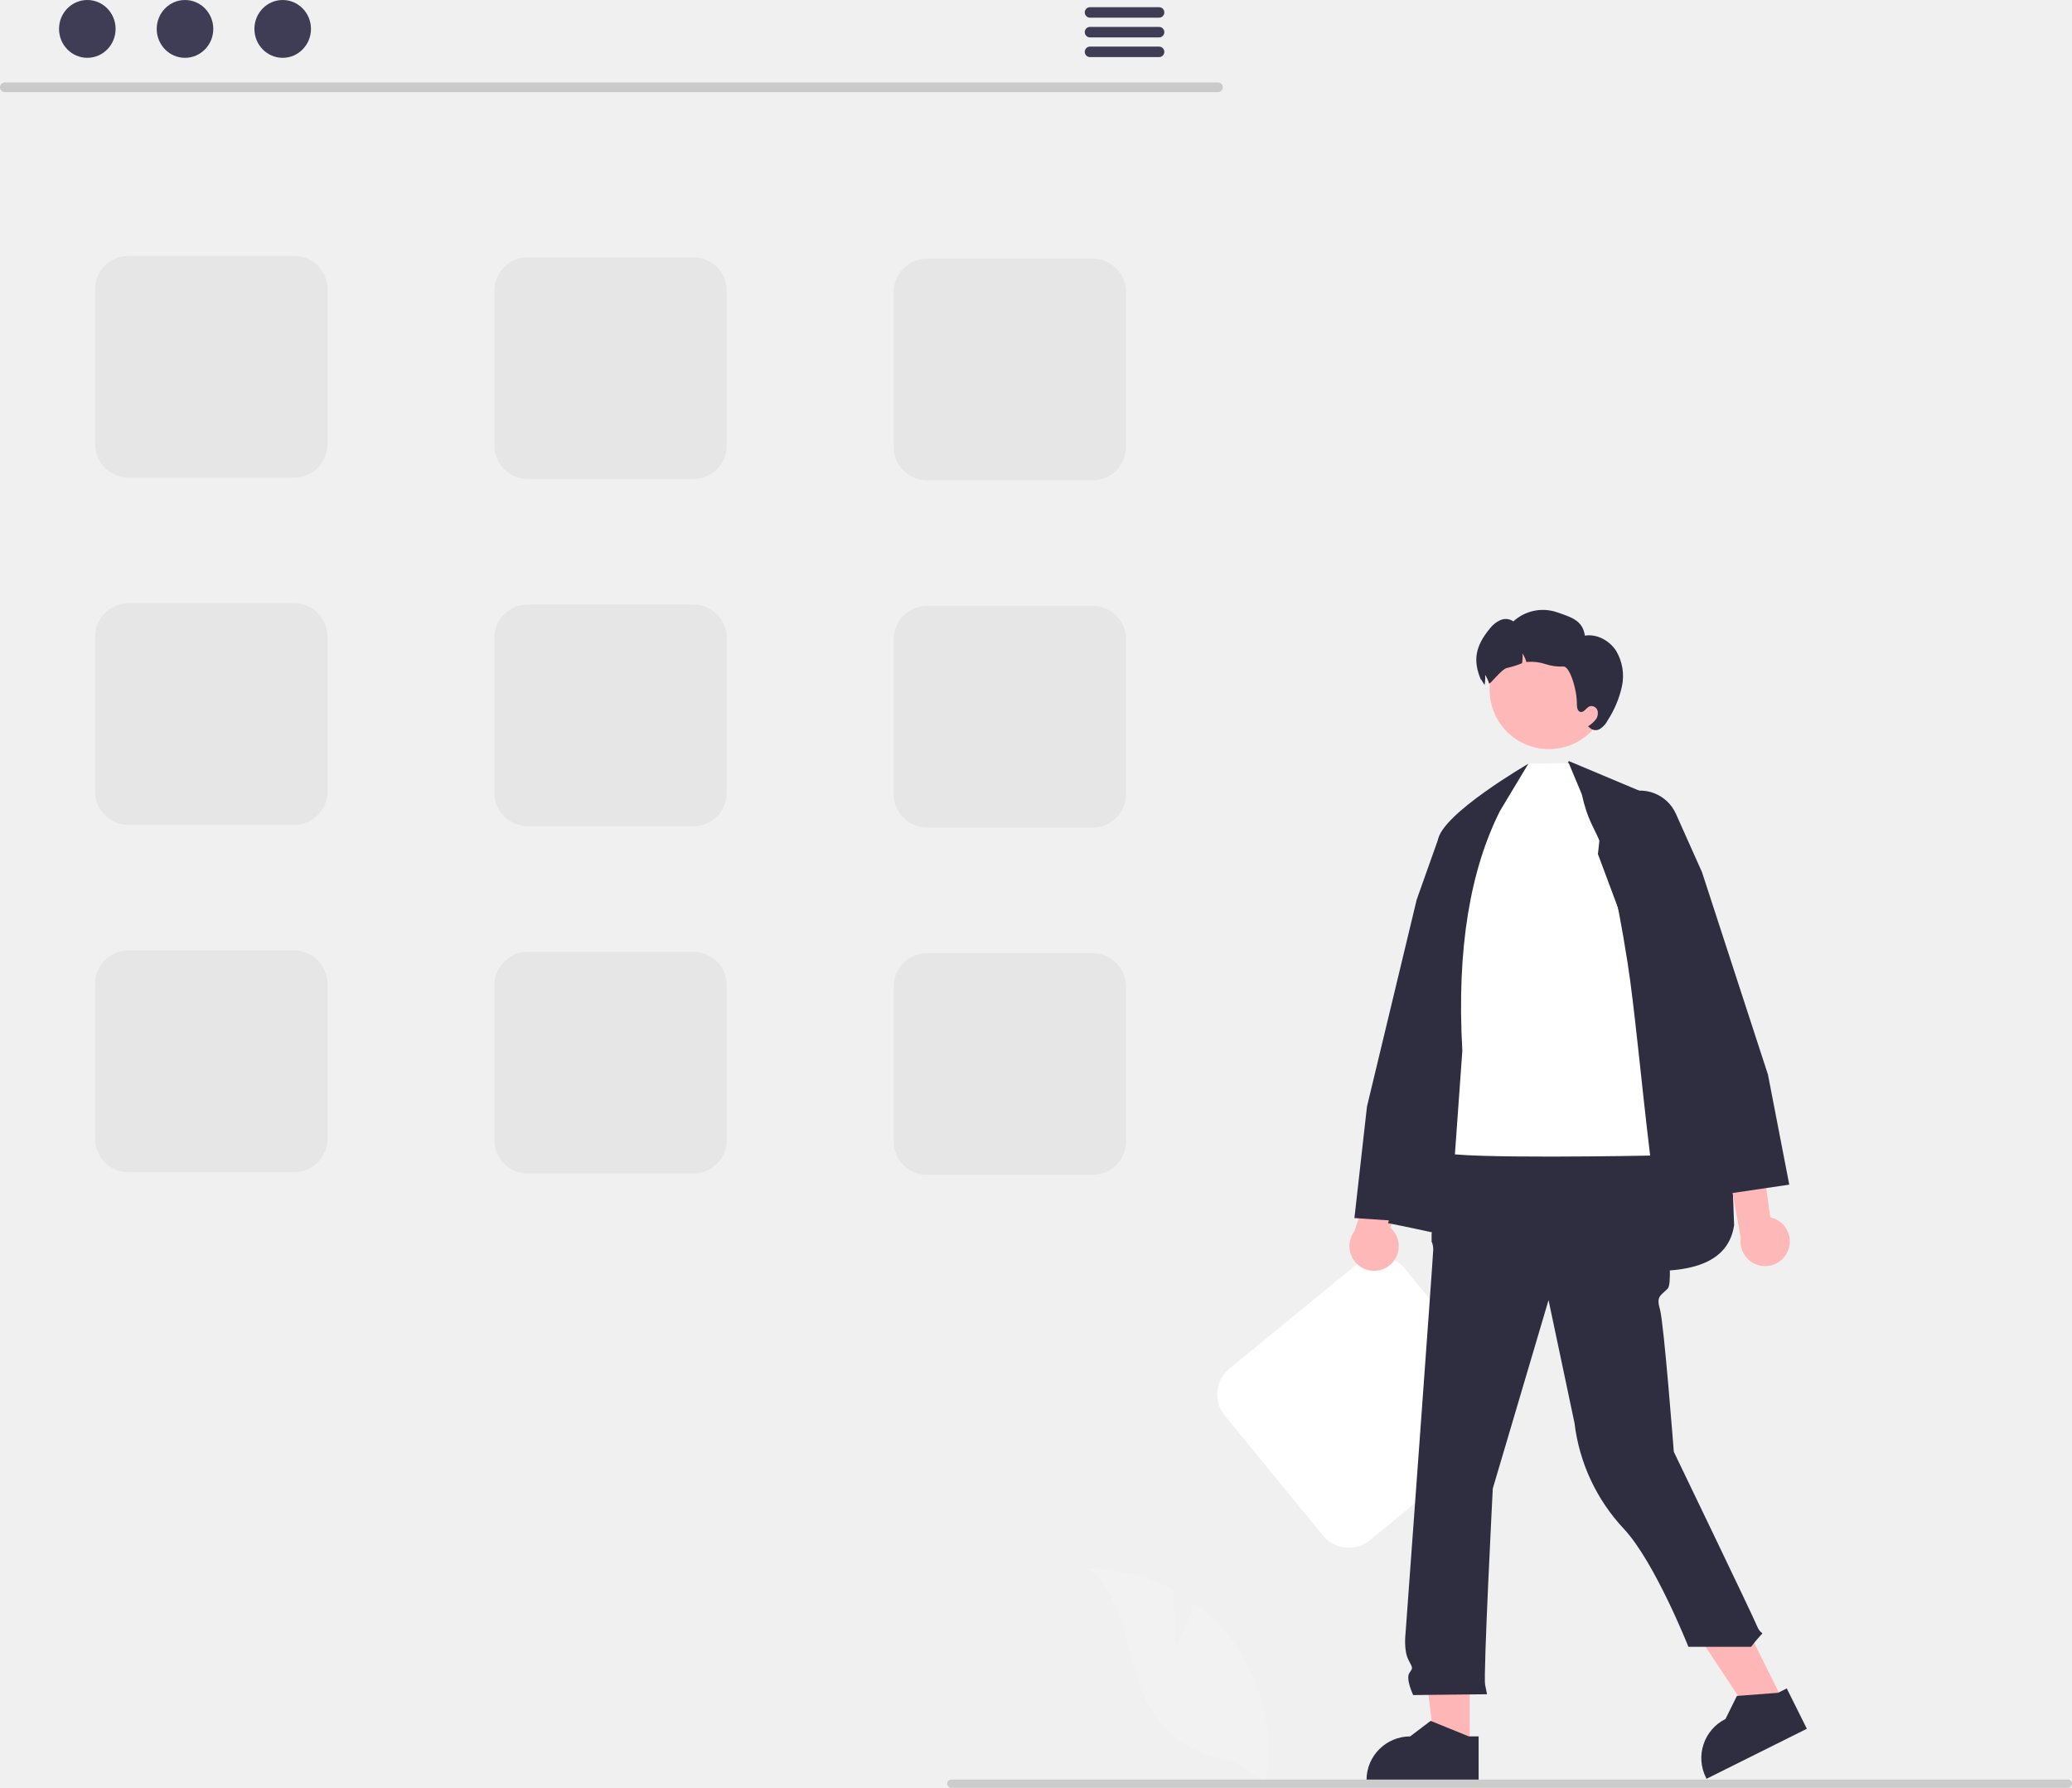
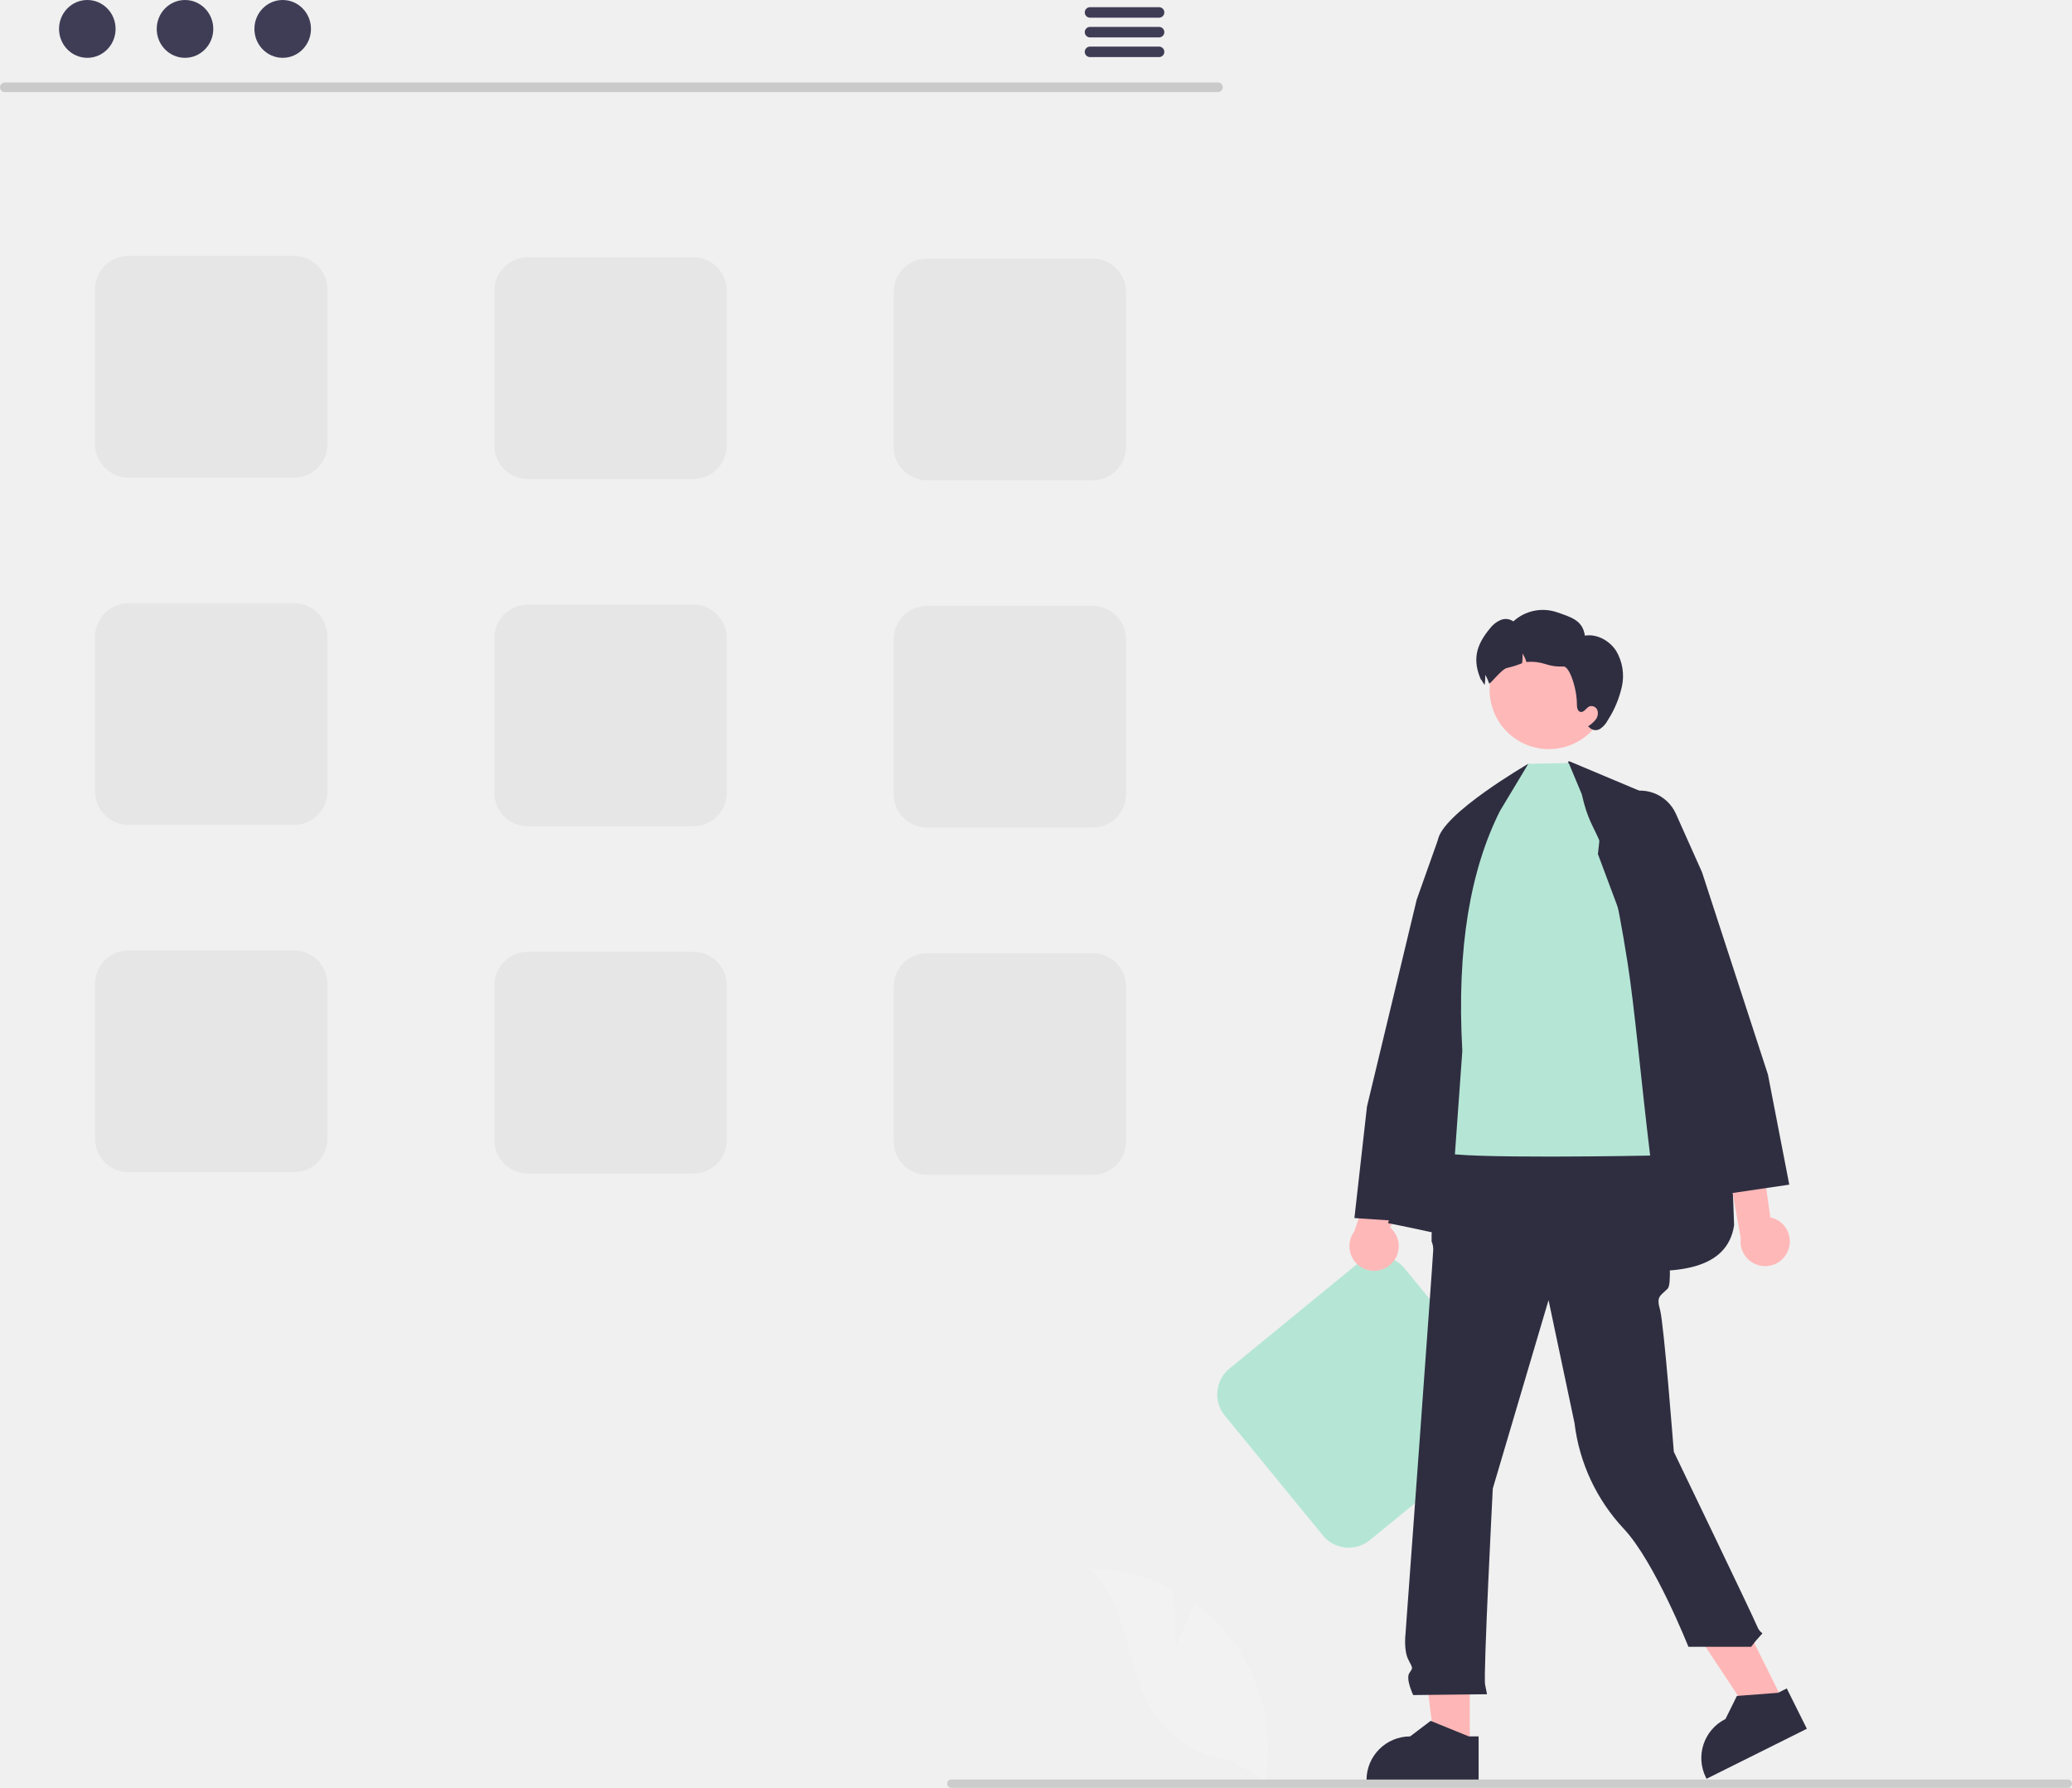
<svg xmlns="http://www.w3.org/2000/svg" data-name="Layer 1" width="775.79" height="669.284" viewBox="0 0 775.79 669.284">
  <path d="M322.208,294.171h-62a12.514,12.514,0,0,1-12.5-12.5v-58a12.514,12.514,0,0,1,12.5-12.5h62a12.514,12.514,0,0,1,12.5,12.5v58A12.514,12.514,0,0,1,322.208,294.171Z" transform="translate(-212.1051 -115.358)" fill="#e6e6e6" />
  <path d="M471.708,294.671h-62a12.514,12.514,0,0,1-12.5-12.5v-58a12.514,12.514,0,0,1,12.5-12.5h62a12.514,12.514,0,0,1,12.5,12.5v58A12.514,12.514,0,0,1,471.708,294.671Z" transform="translate(-212.1051 -115.358)" fill="#e6e6e6" />
  <path d="M621.208,295.171h-62a12.514,12.514,0,0,1-12.5-12.5v-58a12.514,12.514,0,0,1,12.5-12.5h62a12.514,12.514,0,0,1,12.5,12.5v58A12.514,12.514,0,0,1,621.208,295.171Z" transform="translate(-212.1051 -115.358)" fill="#e6e6e6" />
  <path d="M322.208,424.171h-62a12.514,12.514,0,0,1-12.5-12.5v-58a12.514,12.514,0,0,1,12.5-12.5h62a12.514,12.514,0,0,1,12.5,12.5v58A12.514,12.514,0,0,1,322.208,424.171Z" transform="translate(-212.1051 -115.358)" fill="#e6e6e6" />
  <path d="M471.708,424.671h-62a12.514,12.514,0,0,1-12.5-12.5v-58a12.514,12.514,0,0,1,12.5-12.5h62a12.514,12.514,0,0,1,12.5,12.5v58A12.514,12.514,0,0,1,471.708,424.671Z" transform="translate(-212.1051 -115.358)" fill="#e6e6e6" />
  <path d="M621.208,425.171h-62a12.514,12.514,0,0,1-12.5-12.5v-58a12.514,12.514,0,0,1,12.5-12.5h62a12.514,12.514,0,0,1,12.5,12.5v58A12.514,12.514,0,0,1,621.208,425.171Z" transform="translate(-212.1051 -115.358)" fill="#e6e6e6" />
  <path d="M322.208,554.171h-62a12.514,12.514,0,0,1-12.5-12.5v-58a12.514,12.514,0,0,1,12.5-12.5h62a12.514,12.514,0,0,1,12.5,12.5v58A12.514,12.514,0,0,1,322.208,554.171Z" transform="translate(-212.1051 -115.358)" fill="#e6e6e6" />
  <path d="M471.708,554.671h-62a12.514,12.514,0,0,1-12.5-12.5v-58a12.514,12.514,0,0,1,12.5-12.5h62a12.514,12.514,0,0,1,12.5,12.5v58A12.514,12.514,0,0,1,471.708,554.671Z" transform="translate(-212.1051 -115.358)" fill="#e6e6e6" />
  <path d="M621.208,555.171h-62a12.514,12.514,0,0,1-12.5-12.5v-58a12.514,12.514,0,0,1,12.5-12.5h62a12.514,12.514,0,0,1,12.5,12.5v58A12.514,12.514,0,0,1,621.208,555.171Z" transform="translate(-212.1051 -115.358)" fill="#e6e6e6" />
-   <path d="M772.983,652.648,725.006,691.92a12.514,12.514,0,0,1-17.59-1.755l-36.738-44.881a12.514,12.514,0,0,1,1.755-17.59l47.976-39.272a12.514,12.514,0,0,1,17.59,1.755l36.738,44.881A12.514,12.514,0,0,1,772.983,652.648Z" transform="translate(-212.1051 -115.358)" fill="#ffffff" />
+   <path d="M772.983,652.648,725.006,691.92a12.514,12.514,0,0,1-17.59-1.755l-36.738-44.881a12.514,12.514,0,0,1,1.755-17.59l47.976-39.272a12.514,12.514,0,0,1,17.59,1.755l36.738,44.881A12.514,12.514,0,0,1,772.983,652.648Z" transform="translate(-212.1051 -115.358)" fill="#b5e6d5" />
  <path d="M652.279,731.528l-.931-20.943a67.64,67.64,0,0,0-31.55-7.986c15.153,12.389,13.259,36.269,23.532,52.929A40.686,40.686,0,0,0,673.166,774.329l12.68,7.764a68.176,68.176,0,0,0-14.37-55.246,65.854,65.854,0,0,0-12.103-11.246C656.337,723.609,652.279,731.528,652.279,731.528Z" transform="translate(-212.1051 -115.358)" fill="#f2f2f2" />
  <path d="M732.463,588.978a9.175,9.175,0,0,0,.157-14.068l20.741-54.223-16.576,3.511-17.599,52.156A9.225,9.225,0,0,0,732.463,588.978Z" transform="translate(-212.1051 -115.358)" fill="#ffb8b8" />
  <path d="M723.924,529.597l18.619-77.468,8.001-22.519a14.707,14.707,0,0,1,18.881-8.898l-0.0 0a14.771,14.771,0,0,1,9.423,11.075l2.002,10.534L743.575,572.681l-.085.298-24.271-1.633Z" transform="translate(-212.1051 -115.358)" fill="#2f2e41" />
  <path d="M799.494,400.265,758.036,484.108,731.808,573.26c55.255,10.775,124.586,33.824,129.577.767C858.31,481.863,848.622,452.465,828.623,412.51Z" transform="translate(-212.1051 -115.358)" fill="#2f2e41" />
  <polygon points="550.299 654.288 537.282 654.287 531.089 604.078 550.302 604.079 550.299 654.288" fill="#ffb6b6" />
  <path d="M765.724,782.264l-41.973-.002v-.531a16.338,16.338,0,0,1,16.337-16.337h.001l7.667-5.817,14.305,5.817,3.664 0Z" transform="translate(-212.1051 -115.358)" fill="#2f2e41" />
  <polygon points="667.919 637.364 656.268 643.17 628.328 600.996 645.523 592.426 667.919 637.364" fill="#ffb6b6" />
  <path d="M888.624,762.534,851.058,781.257l-.237-.475a16.338,16.338,0,0,1,7.334-21.909l.001-0,4.267-8.626,15.398-1.175,3.279-1.634Z" transform="translate(-212.1051 -115.358)" fill="#2f2e41" />
  <path d="M756.637,541.612l71.779,2.512,5.367,9.967s5.621,40.779,2.742,43.658-4.318,2.879-2.879,7.917,5.161,53.175,5.161,53.175,29.652,61.504,31.091,65.103,2.879,2.159,1.439,3.599a53.007,53.007,0,0,0-3.599,4.318H844.279s-12.632-31.863-24.194-44.188a70.003,70.003,0,0,1-18.454-39.557l-9.727-46.048L771.031,672.6s-3.599,69.812-2.879,73.411l.72,3.599-27.651.309s-2.879-6.067-1.439-8.226,1.353-1.57-.403-5.103-1.036-9.521-1.036-9.521S748.72,585.515,748.72,583.356a7.179,7.179,0,0,0-.598-3.238V577.187l2.757-10.385Z" transform="translate(-212.1051 -115.358)" fill="#2f2e41" />
-   <path d="M804.352,412.699l-4.886-11.689-15.121.265-15.768,22.304-16.55,69.598s-5.944,50.841,0,53.525,77.921,1.256,77.921,1.256c-3.333-27.456-5.816-55.387-8.434-72.072C812.864,420.741,808.781,432.346,804.352,412.699Z" transform="translate(-212.1051 -115.358)" fill="#ffffff" />
+   <path d="M804.352,412.699l-4.886-11.689-15.121.265-15.768,22.304-16.55,69.598s-5.944,50.841,0,53.525,77.921,1.256,77.921,1.256c-3.333-27.456-5.816-55.387-8.434-72.072C812.864,420.741,808.781,432.346,804.352,412.699Z" transform="translate(-212.1051 -115.358)" fill="#b5e6d5" />
  <path d="M784.345,401.275s-32.573,18.829-33.847,28.658-5.54,130.128-5.54,130.128l11.519-7.443,3.148-43.845c-2.196-38.96,3.163-67.999,14.058-89.767Z" transform="translate(-212.1051 -115.358)" fill="#2f2e41" />
  <circle cx="579.93" cy="258.241" r="22.2" fill="#ffb8b8" />
  <path d="M819.388,372.281a38.605,38.605,0,0,1-5.28,12.65,8.611,8.611,0,0,1-2.88,3.27,3.148,3.148,0,0,1-4-.5l-.54-.44a11.457,11.457,0,0,0,2.8-2.43,3.902,3.902,0,0,0,.75-3.49,2.402,2.402,0,0,0-2.94-1.57c-1.3.51-2.09,2.39-3.45,2.1-1.1-.24-1.33-1.69-1.33-2.83.04-5.96-2.84-14.43-5.07-14.17a17.981,17.981,0,0,1-6.65-.89,17.423,17.423,0,0,0-6.66-.85c-.16.02-.32.05-.49.08a14.747,14.747,0,0,0-1.48-3.23,17.255,17.255,0,0,1-.18,3.66,34.231,34.231,0,0,1-5.54,1.75c-2.06.29-6.59,6.45-6.8,5.82a14.747,14.747,0,0,0-1.48-3.23,17.255,17.255,0,0,1-.18,3.66c-.01.05-.01.09-.02.14-1-1.33-1.61-2.95-1.27-1.71-3.35-7.58-2.05-13.01,3.22-19.4a10.134,10.134,0,0,1,3.95-3.17,4.981,4.981,0,0,1,4.86.48,16.351,16.351,0,0,1,16.22-3.46c5.49,1.91,9.72,3.03,10.56,8.79,4.54-.73,9.21,1.85,11.71,5.7A18.457,18.457,0,0,1,819.388,372.281Z" transform="translate(-212.1051 -115.358)" fill="#2f2e41" />
  <path d="M881.595,583.5a9.175,9.175,0,0,0-6.652-12.397l-8.004-57.5-12.823,11.075,9.758,54.173a9.225,9.225,0,0,0,17.721,4.649Z" transform="translate(-212.1051 -115.358)" fill="#ffb8b8" />
  <path d="M857.968,562.388,810.392,435.094l1.163-10.66a14.772,14.772,0,0,1,8.518-11.786,14.706,14.706,0,0,1,19.526,7.377l9.772,21.854,24.684,75.761,7.981,41.2Z" transform="translate(-212.1051 -115.358)" fill="#2f2e41" />
  <path d="M987.895,783.089a1.549,1.549,0,0,1-1.553,1.553H568.291a1.553,1.553,0,0,1,0-3.106H986.342A1.549,1.549,0,0,1,987.895,783.089Z" transform="translate(-212.1051 -115.358)" fill="#ccc" />
  <path d="M668.165,149.842h-454.293a1.807,1.807,0,0,1,0-3.613h454.293a1.807,1.807,0,0,1,0,3.613Z" transform="translate(-212.1051 -115.358)" fill="#cacaca" />
  <ellipse cx="32.692" cy="10.823" rx="10.588" ry="10.823" fill="#3f3d56" />
  <ellipse cx="69.267" cy="10.823" rx="10.588" ry="10.823" fill="#3f3d56" />
  <ellipse cx="105.842" cy="10.823" rx="10.588" ry="10.823" fill="#3f3d56" />
  <path d="M646.144,118.041H620.163a1.968,1.968,0,0,0,0,3.934h25.981a1.968,1.968,0,0,0,0-3.934Z" transform="translate(-212.1051 -115.358)" fill="#3f3d56" />
  <path d="M646.144,125.425H620.163a1.968,1.968,0,0,0,0,3.934h25.981a1.968,1.968,0,0,0,0-3.934Z" transform="translate(-212.1051 -115.358)" fill="#3f3d56" />
  <path d="M646.144,132.8H620.163a1.968,1.968,0,0,0,0,3.934h25.981a1.968,1.968,0,0,0,0-3.934Z" transform="translate(-212.1051 -115.358)" fill="#3f3d56" />
</svg>
